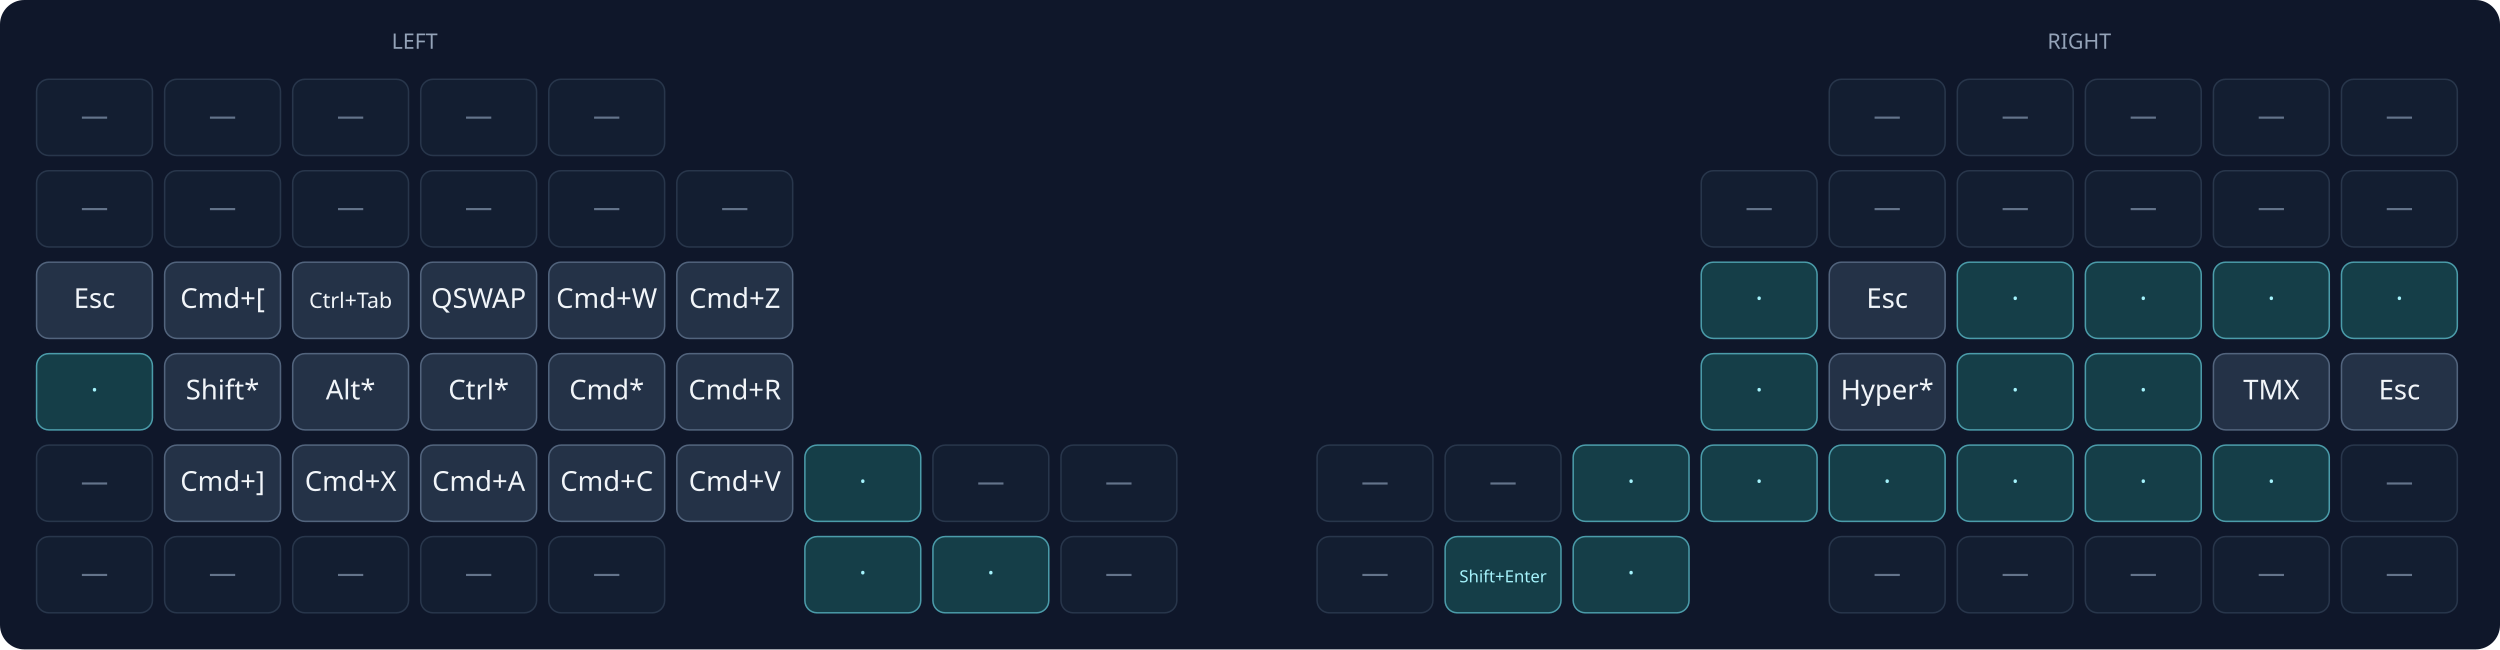
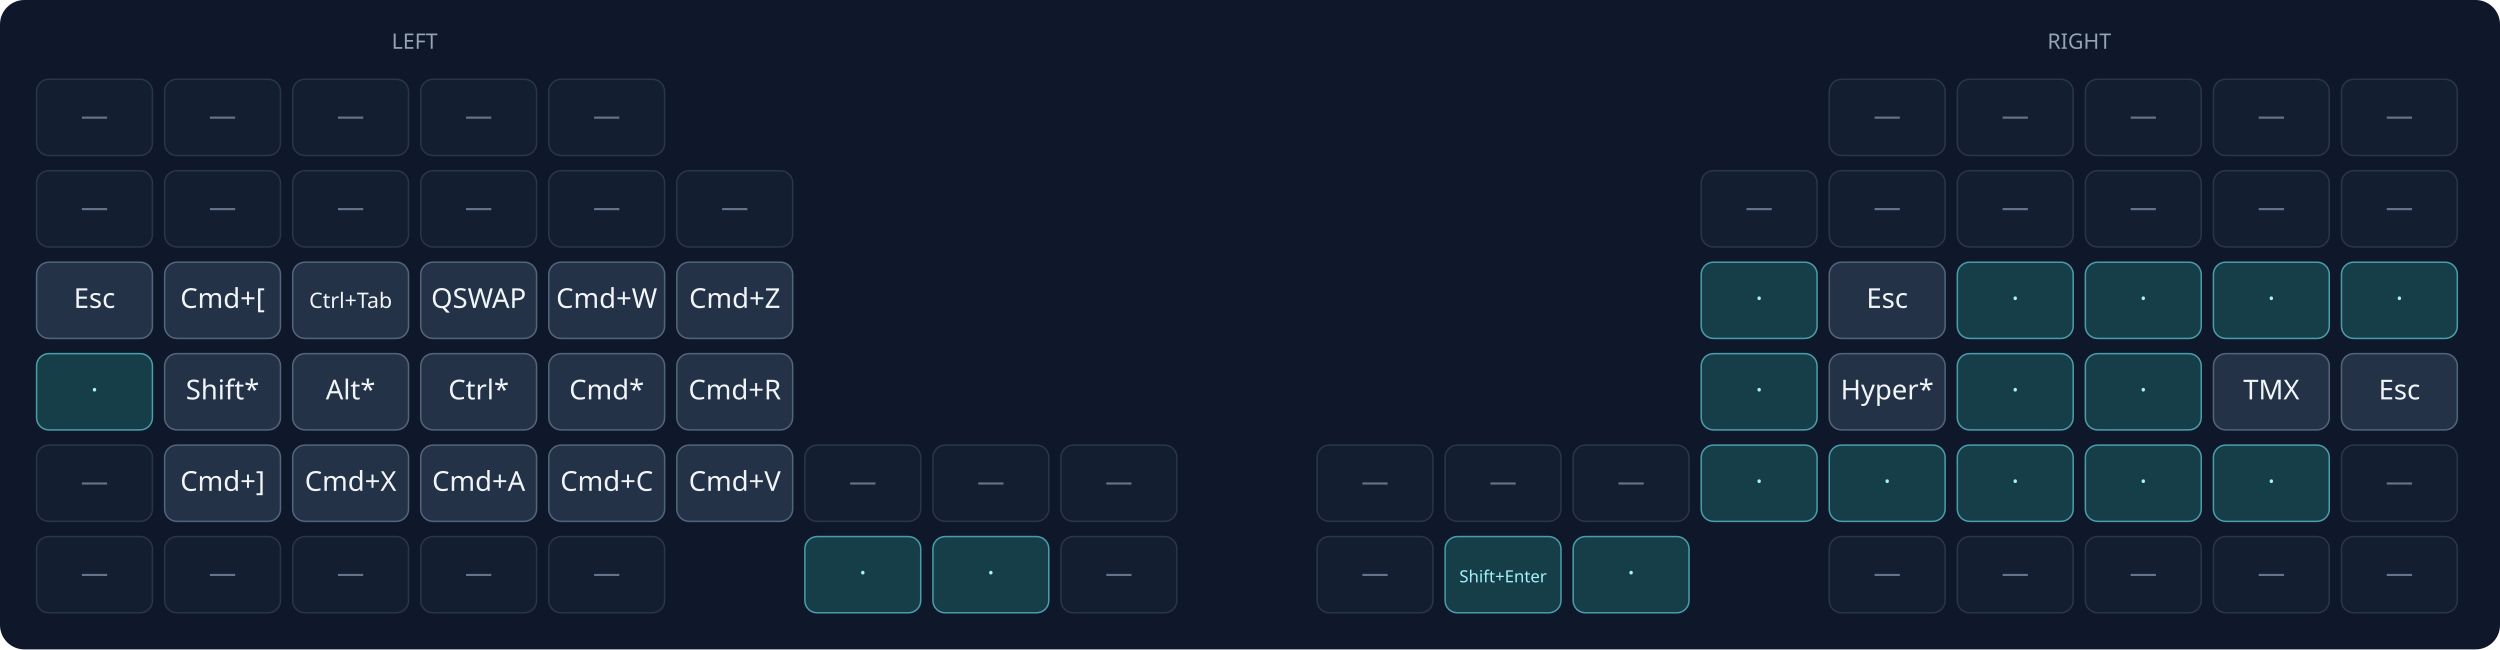
<svg xmlns="http://www.w3.org/2000/svg" width="1640" height="426" viewBox="0 0 1640 426" role="img" aria-labelledby="title desc">
  <rect width="1640" height="426" rx="16" fill="#0f172a" />
  <g font-family="system-ui, sans-serif" text-anchor="middle">
    <text x="272" y="32" fill="#94a3b8" font-size="14">LEFT</text>
    <text x="1364" y="32" fill="#94a3b8" font-size="14">RIGHT</text>
    <g data-position="0" data-binding="&amp;none">
      <rect x="24" y="52" width="76" height="50" rx="8" fill="#131e31" stroke="#28364b" />
      <text x="62" y="82" fill="#64748b" font-size="18">—</text>
    </g>
    <g data-position="1" data-binding="&amp;none">
      <rect x="108" y="52" width="76" height="50" rx="8" fill="#131e31" stroke="#28364b" />
      <text x="146" y="82" fill="#64748b" font-size="18">—</text>
    </g>
    <g data-position="2" data-binding="&amp;none">
      <rect x="192" y="52" width="76" height="50" rx="8" fill="#131e31" stroke="#28364b" />
      <text x="230" y="82" fill="#64748b" font-size="18">—</text>
    </g>
    <g data-position="3" data-binding="&amp;none">
      <rect x="276" y="52" width="76" height="50" rx="8" fill="#131e31" stroke="#28364b" />
      <text x="314" y="82" fill="#64748b" font-size="18">—</text>
    </g>
    <g data-position="4" data-binding="&amp;none">
      <rect x="360" y="52" width="76" height="50" rx="8" fill="#131e31" stroke="#28364b" />
      <text x="398" y="82" fill="#64748b" font-size="18">—</text>
    </g>
    <g data-position="5" data-binding="&amp;none">
      <rect x="1200" y="52" width="76" height="50" rx="8" fill="#131e31" stroke="#28364b" />
      <text x="1238" y="82" fill="#64748b" font-size="18">—</text>
    </g>
    <g data-position="6" data-binding="&amp;none">
      <rect x="1284" y="52" width="76" height="50" rx="8" fill="#131e31" stroke="#28364b" />
      <text x="1322" y="82" fill="#64748b" font-size="18">—</text>
    </g>
    <g data-position="7" data-binding="&amp;none">
      <rect x="1368" y="52" width="76" height="50" rx="8" fill="#131e31" stroke="#28364b" />
      <text x="1406" y="82" fill="#64748b" font-size="18">—</text>
    </g>
    <g data-position="8" data-binding="&amp;none">
      <rect x="1452" y="52" width="76" height="50" rx="8" fill="#131e31" stroke="#28364b" />
      <text x="1490" y="82" fill="#64748b" font-size="18">—</text>
    </g>
    <g data-position="9" data-binding="&amp;none">
      <rect x="1536" y="52" width="76" height="50" rx="8" fill="#131e31" stroke="#28364b" />
      <text x="1574" y="82" fill="#64748b" font-size="18">—</text>
    </g>
    <g data-position="10" data-binding="&amp;none">
      <rect x="24" y="112" width="76" height="50" rx="8" fill="#131e31" stroke="#28364b" />
      <text x="62" y="142" fill="#64748b" font-size="18">—</text>
    </g>
    <g data-position="11" data-binding="&amp;none">
      <rect x="108" y="112" width="76" height="50" rx="8" fill="#131e31" stroke="#28364b" />
      <text x="146" y="142" fill="#64748b" font-size="18">—</text>
    </g>
    <g data-position="12" data-binding="&amp;none">
      <rect x="192" y="112" width="76" height="50" rx="8" fill="#131e31" stroke="#28364b" />
      <text x="230" y="142" fill="#64748b" font-size="18">—</text>
    </g>
    <g data-position="13" data-binding="&amp;none">
      <rect x="276" y="112" width="76" height="50" rx="8" fill="#131e31" stroke="#28364b" />
      <text x="314" y="142" fill="#64748b" font-size="18">—</text>
    </g>
    <g data-position="14" data-binding="&amp;none">
      <rect x="360" y="112" width="76" height="50" rx="8" fill="#131e31" stroke="#28364b" />
      <text x="398" y="142" fill="#64748b" font-size="18">—</text>
    </g>
    <g data-position="15" data-binding="&amp;none">
      <rect x="444" y="112" width="76" height="50" rx="8" fill="#131e31" stroke="#28364b" />
      <text x="482" y="142" fill="#64748b" font-size="18">—</text>
    </g>
    <g data-position="16" data-binding="&amp;none">
      <rect x="1116" y="112" width="76" height="50" rx="8" fill="#131e31" stroke="#28364b" />
      <text x="1154" y="142" fill="#64748b" font-size="18">—</text>
    </g>
    <g data-position="17" data-binding="&amp;none">
      <rect x="1200" y="112" width="76" height="50" rx="8" fill="#131e31" stroke="#28364b" />
      <text x="1238" y="142" fill="#64748b" font-size="18">—</text>
    </g>
    <g data-position="18" data-binding="&amp;none">
      <rect x="1284" y="112" width="76" height="50" rx="8" fill="#131e31" stroke="#28364b" />
      <text x="1322" y="142" fill="#64748b" font-size="18">—</text>
    </g>
    <g data-position="19" data-binding="&amp;none">
      <rect x="1368" y="112" width="76" height="50" rx="8" fill="#131e31" stroke="#28364b" />
      <text x="1406" y="142" fill="#64748b" font-size="18">—</text>
    </g>
    <g data-position="20" data-binding="&amp;none">
      <rect x="1452" y="112" width="76" height="50" rx="8" fill="#131e31" stroke="#28364b" />
      <text x="1490" y="142" fill="#64748b" font-size="18">—</text>
    </g>
    <g data-position="21" data-binding="&amp;none">
      <rect x="1536" y="112" width="76" height="50" rx="8" fill="#131e31" stroke="#28364b" />
      <text x="1574" y="142" fill="#64748b" font-size="18">—</text>
    </g>
    <g data-position="22" data-binding="&amp;kp ESC">
      <rect x="24" y="172" width="76" height="50" rx="8" fill="#243247" stroke="#52647d" />
      <text x="62" y="202" fill="#f1f5f9" font-size="18">Esc</text>
    </g>
    <g data-position="23" data-binding="&amp;kp LG(LBKT)">
      <rect x="108" y="172" width="76" height="50" rx="8" fill="#243247" stroke="#52647d" />
      <text x="146" y="202" fill="#f1f5f9" font-size="18">Cmd+[</text>
    </g>
    <g data-position="24" data-binding="&amp;kp LC(TAB)">
      <rect x="192" y="172" width="76" height="50" rx="8" fill="#243247" stroke="#52647d" />
      <text x="230" y="202" fill="#f1f5f9" font-size="14">Ctrl+Tab</text>
    </g>
    <g data-position="25" data-binding="&amp;quick_swap">
      <rect x="276" y="172" width="76" height="50" rx="8" fill="#243247" stroke="#52647d" />
      <text x="314" y="202" fill="#f1f5f9" font-size="18">QSWAP</text>
    </g>
    <g data-position="26" data-binding="&amp;kp LG(W)">
      <rect x="360" y="172" width="76" height="50" rx="8" fill="#243247" stroke="#52647d" />
      <text x="398" y="202" fill="#f1f5f9" font-size="18">Cmd+W</text>
    </g>
    <g data-position="27" data-binding="&amp;kp LG(Z)">
      <rect x="444" y="172" width="76" height="50" rx="8" fill="#243247" stroke="#52647d" />
      <text x="482" y="202" fill="#f1f5f9" font-size="18">Cmd+Z</text>
    </g>
    <g data-position="28" data-binding="&amp;trans">
      <rect x="1116" y="172" width="76" height="50" rx="8" fill="#153e48" stroke="#4b9caa" />
      <text x="1154" y="202" fill="#a5f3fc" font-size="18">·</text>
    </g>
    <g data-position="29" data-binding="&amp;kp ESC">
      <rect x="1200" y="172" width="76" height="50" rx="8" fill="#243247" stroke="#52647d" />
      <text x="1238" y="202" fill="#f1f5f9" font-size="18">Esc</text>
    </g>
    <g data-position="30" data-binding="&amp;trans">
      <rect x="1284" y="172" width="76" height="50" rx="8" fill="#153e48" stroke="#4b9caa" />
      <text x="1322" y="202" fill="#a5f3fc" font-size="18">·</text>
    </g>
    <g data-position="31" data-binding="&amp;trans">
      <rect x="1368" y="172" width="76" height="50" rx="8" fill="#153e48" stroke="#4b9caa" />
      <text x="1406" y="202" fill="#a5f3fc" font-size="18">·</text>
    </g>
    <g data-position="32" data-binding="&amp;trans">
      <rect x="1452" y="172" width="76" height="50" rx="8" fill="#153e48" stroke="#4b9caa" />
      <text x="1490" y="202" fill="#a5f3fc" font-size="18">·</text>
    </g>
    <g data-position="33" data-binding="&amp;trans">
      <rect x="1536" y="172" width="76" height="50" rx="8" fill="#153e48" stroke="#4b9caa" />
      <text x="1574" y="202" fill="#a5f3fc" font-size="18">·</text>
    </g>
    <g data-position="34" data-binding="&amp;trans">
      <rect x="24" y="232" width="76" height="50" rx="8" fill="#153e48" stroke="#4b9caa" />
      <text x="62" y="262" fill="#a5f3fc" font-size="18">·</text>
    </g>
    <g data-position="35" data-binding="&amp;hm LSHFT LSHFT">
      <rect x="108" y="232" width="76" height="50" rx="8" fill="#243247" stroke="#52647d" />
      <text x="146" y="262" fill="#f1f5f9" font-size="18">Shift*</text>
    </g>
    <g data-position="36" data-binding="&amp;hm LALT LALT">
      <rect x="192" y="232" width="76" height="50" rx="8" fill="#243247" stroke="#52647d" />
      <text x="230" y="262" fill="#f1f5f9" font-size="18">Alt*</text>
    </g>
    <g data-position="37" data-binding="&amp;hm LCTRL LCTRL">
      <rect x="276" y="232" width="76" height="50" rx="8" fill="#243247" stroke="#52647d" />
      <text x="314" y="262" fill="#f1f5f9" font-size="18">Ctrl*</text>
    </g>
    <g data-position="38" data-binding="&amp;hm LGUI LGUI">
      <rect x="360" y="232" width="76" height="50" rx="8" fill="#243247" stroke="#52647d" />
      <text x="398" y="262" fill="#f1f5f9" font-size="18">Cmd*</text>
    </g>
    <g data-position="39" data-binding="&amp;kp LG(R)">
      <rect x="444" y="232" width="76" height="50" rx="8" fill="#243247" stroke="#52647d" />
      <text x="482" y="262" fill="#f1f5f9" font-size="18">Cmd+R</text>
    </g>
    <g data-position="40" data-binding="&amp;trans">
      <rect x="1116" y="232" width="76" height="50" rx="8" fill="#153e48" stroke="#4b9caa" />
      <text x="1154" y="262" fill="#a5f3fc" font-size="18">·</text>
    </g>
    <g data-position="41" data-binding="&amp;hm HYPER_MOD HYPER_MOD">
      <rect x="1200" y="232" width="76" height="50" rx="8" fill="#243247" stroke="#52647d" />
      <text x="1238" y="262" fill="#f1f5f9" font-size="18">Hyper*</text>
    </g>
    <g data-position="42" data-binding="&amp;trans">
      <rect x="1284" y="232" width="76" height="50" rx="8" fill="#153e48" stroke="#4b9caa" />
      <text x="1322" y="262" fill="#a5f3fc" font-size="18">·</text>
    </g>
    <g data-position="43" data-binding="&amp;trans">
      <rect x="1368" y="232" width="76" height="50" rx="8" fill="#153e48" stroke="#4b9caa" />
      <text x="1406" y="262" fill="#a5f3fc" font-size="18">·</text>
    </g>
    <g data-position="44" data-binding="&amp;tmx">
      <rect x="1452" y="232" width="76" height="50" rx="8" fill="#243247" stroke="#52647d" />
      <text x="1490" y="262" fill="#f1f5f9" font-size="18">TMX</text>
    </g>
    <g data-position="45" data-binding="&amp;kp ESC">
      <rect x="1536" y="232" width="76" height="50" rx="8" fill="#243247" stroke="#52647d" />
      <text x="1574" y="262" fill="#f1f5f9" font-size="18">Esc</text>
    </g>
    <g data-position="46" data-binding="&amp;none">
      <rect x="24" y="292" width="76" height="50" rx="8" fill="#131e31" stroke="#28364b" />
      <text x="62" y="322" fill="#64748b" font-size="18">—</text>
    </g>
    <g data-position="47" data-binding="&amp;kp LG(RBKT)">
      <rect x="108" y="292" width="76" height="50" rx="8" fill="#243247" stroke="#52647d" />
      <text x="146" y="322" fill="#f1f5f9" font-size="18">Cmd+]</text>
    </g>
    <g data-position="48" data-binding="&amp;kp LG(X)">
      <rect x="192" y="292" width="76" height="50" rx="8" fill="#243247" stroke="#52647d" />
      <text x="230" y="322" fill="#f1f5f9" font-size="18">Cmd+X</text>
    </g>
    <g data-position="49" data-binding="&amp;kp LG(A)">
      <rect x="276" y="292" width="76" height="50" rx="8" fill="#243247" stroke="#52647d" />
      <text x="314" y="322" fill="#f1f5f9" font-size="18">Cmd+A</text>
    </g>
    <g data-position="50" data-binding="&amp;kp LG(C)">
      <rect x="360" y="292" width="76" height="50" rx="8" fill="#243247" stroke="#52647d" />
      <text x="398" y="322" fill="#f1f5f9" font-size="18">Cmd+C</text>
    </g>
    <g data-position="51" data-binding="&amp;kp LG(V)">
      <rect x="444" y="292" width="76" height="50" rx="8" fill="#243247" stroke="#52647d" />
      <text x="482" y="322" fill="#f1f5f9" font-size="18">Cmd+V</text>
    </g>
-     <g data-position="52" data-binding="&amp;trans">
-       <rect x="528" y="292" width="76" height="50" rx="8" fill="#153e48" stroke="#4b9caa" />
-       <text x="566" y="322" fill="#a5f3fc" font-size="18">·</text>
+     <g data-position="52" data-binding="&amp;none">
+       <rect x="528" y="292" width="76" height="50" rx="8" fill="#131e31" stroke="#28364b" />
+       <text x="566" y="322" fill="#64748b" font-size="18">—</text>
    </g>
    <g data-position="53" data-binding="&amp;none">
      <rect x="612" y="292" width="76" height="50" rx="8" fill="#131e31" stroke="#28364b" />
      <text x="650" y="322" fill="#64748b" font-size="18">—</text>
    </g>
    <g data-position="54" data-binding="&amp;none">
      <rect x="696" y="292" width="76" height="50" rx="8" fill="#131e31" stroke="#28364b" />
      <text x="734" y="322" fill="#64748b" font-size="18">—</text>
    </g>
    <g data-position="55" data-binding="&amp;none">
      <rect x="864" y="292" width="76" height="50" rx="8" fill="#131e31" stroke="#28364b" />
      <text x="902" y="322" fill="#64748b" font-size="18">—</text>
    </g>
    <g data-position="56" data-binding="&amp;none">
      <rect x="948" y="292" width="76" height="50" rx="8" fill="#131e31" stroke="#28364b" />
      <text x="986" y="322" fill="#64748b" font-size="18">—</text>
    </g>
-     <g data-position="57" data-binding="&amp;trans">
-       <rect x="1032" y="292" width="76" height="50" rx="8" fill="#153e48" stroke="#4b9caa" />
-       <text x="1070" y="322" fill="#a5f3fc" font-size="18">·</text>
+     <g data-position="57" data-binding="&amp;none">
+       <rect x="1032" y="292" width="76" height="50" rx="8" fill="#131e31" stroke="#28364b" />
+       <text x="1070" y="322" fill="#64748b" font-size="18">—</text>
    </g>
    <g data-position="58" data-binding="&amp;trans">
      <rect x="1116" y="292" width="76" height="50" rx="8" fill="#153e48" stroke="#4b9caa" />
      <text x="1154" y="322" fill="#a5f3fc" font-size="18">·</text>
    </g>
    <g data-position="59" data-binding="&amp;trans">
      <rect x="1200" y="292" width="76" height="50" rx="8" fill="#153e48" stroke="#4b9caa" />
      <text x="1238" y="322" fill="#a5f3fc" font-size="18">·</text>
    </g>
    <g data-position="60" data-binding="&amp;trans">
      <rect x="1284" y="292" width="76" height="50" rx="8" fill="#153e48" stroke="#4b9caa" />
      <text x="1322" y="322" fill="#a5f3fc" font-size="18">·</text>
    </g>
    <g data-position="61" data-binding="&amp;trans">
      <rect x="1368" y="292" width="76" height="50" rx="8" fill="#153e48" stroke="#4b9caa" />
      <text x="1406" y="322" fill="#a5f3fc" font-size="18">·</text>
    </g>
    <g data-position="62" data-binding="&amp;trans">
      <rect x="1452" y="292" width="76" height="50" rx="8" fill="#153e48" stroke="#4b9caa" />
      <text x="1490" y="322" fill="#a5f3fc" font-size="18">·</text>
    </g>
    <g data-position="63" data-binding="&amp;none">
      <rect x="1536" y="292" width="76" height="50" rx="8" fill="#131e31" stroke="#28364b" />
      <text x="1574" y="322" fill="#64748b" font-size="18">—</text>
    </g>
    <g data-position="64" data-binding="&amp;none">
      <rect x="24" y="352" width="76" height="50" rx="8" fill="#131e31" stroke="#28364b" />
      <text x="62" y="382" fill="#64748b" font-size="18">—</text>
    </g>
    <g data-position="65" data-binding="&amp;none">
      <rect x="108" y="352" width="76" height="50" rx="8" fill="#131e31" stroke="#28364b" />
      <text x="146" y="382" fill="#64748b" font-size="18">—</text>
    </g>
    <g data-position="66" data-binding="&amp;none">
      <rect x="192" y="352" width="76" height="50" rx="8" fill="#131e31" stroke="#28364b" />
      <text x="230" y="382" fill="#64748b" font-size="18">—</text>
    </g>
    <g data-position="67" data-binding="&amp;none">
      <rect x="276" y="352" width="76" height="50" rx="8" fill="#131e31" stroke="#28364b" />
      <text x="314" y="382" fill="#64748b" font-size="18">—</text>
    </g>
    <g data-position="68" data-binding="&amp;none">
      <rect x="360" y="352" width="76" height="50" rx="8" fill="#131e31" stroke="#28364b" />
      <text x="398" y="382" fill="#64748b" font-size="18">—</text>
    </g>
    <g data-position="69" data-binding="&amp;trans">
      <rect x="528" y="352" width="76" height="50" rx="8" fill="#153e48" stroke="#4b9caa" />
      <text x="566" y="382" fill="#a5f3fc" font-size="18">·</text>
    </g>
    <g data-position="70" data-binding="&amp;trans">
      <rect x="612" y="352" width="76" height="50" rx="8" fill="#153e48" stroke="#4b9caa" />
      <text x="650" y="382" fill="#a5f3fc" font-size="18">·</text>
    </g>
    <g data-position="71" data-binding="&amp;none">
      <rect x="696" y="352" width="76" height="50" rx="8" fill="#131e31" stroke="#28364b" />
      <text x="734" y="382" fill="#64748b" font-size="18">—</text>
    </g>
    <g data-position="72" data-binding="&amp;none">
      <rect x="864" y="352" width="76" height="50" rx="8" fill="#131e31" stroke="#28364b" />
      <text x="902" y="382" fill="#64748b" font-size="18">—</text>
    </g>
    <g data-position="73" data-binding="&amp;kp LS(RET)">
      <rect x="948" y="352" width="76" height="50" rx="8" fill="#153e48" stroke="#4b9caa" />
      <text x="986" y="382" fill="#a5f3fc" font-size="11">Shift+Enter</text>
    </g>
    <g data-position="74" data-binding="&amp;trans">
      <rect x="1032" y="352" width="76" height="50" rx="8" fill="#153e48" stroke="#4b9caa" />
      <text x="1070" y="382" fill="#a5f3fc" font-size="18">·</text>
    </g>
    <g data-position="75" data-binding="&amp;none">
      <rect x="1200" y="352" width="76" height="50" rx="8" fill="#131e31" stroke="#28364b" />
      <text x="1238" y="382" fill="#64748b" font-size="18">—</text>
    </g>
    <g data-position="76" data-binding="&amp;none">
      <rect x="1284" y="352" width="76" height="50" rx="8" fill="#131e31" stroke="#28364b" />
      <text x="1322" y="382" fill="#64748b" font-size="18">—</text>
    </g>
    <g data-position="77" data-binding="&amp;none">
      <rect x="1368" y="352" width="76" height="50" rx="8" fill="#131e31" stroke="#28364b" />
      <text x="1406" y="382" fill="#64748b" font-size="18">—</text>
    </g>
    <g data-position="78" data-binding="&amp;none">
      <rect x="1452" y="352" width="76" height="50" rx="8" fill="#131e31" stroke="#28364b" />
      <text x="1490" y="382" fill="#64748b" font-size="18">—</text>
    </g>
    <g data-position="79" data-binding="&amp;none">
      <rect x="1536" y="352" width="76" height="50" rx="8" fill="#131e31" stroke="#28364b" />
      <text x="1574" y="382" fill="#64748b" font-size="18">—</text>
    </g>
  </g>
</svg>
